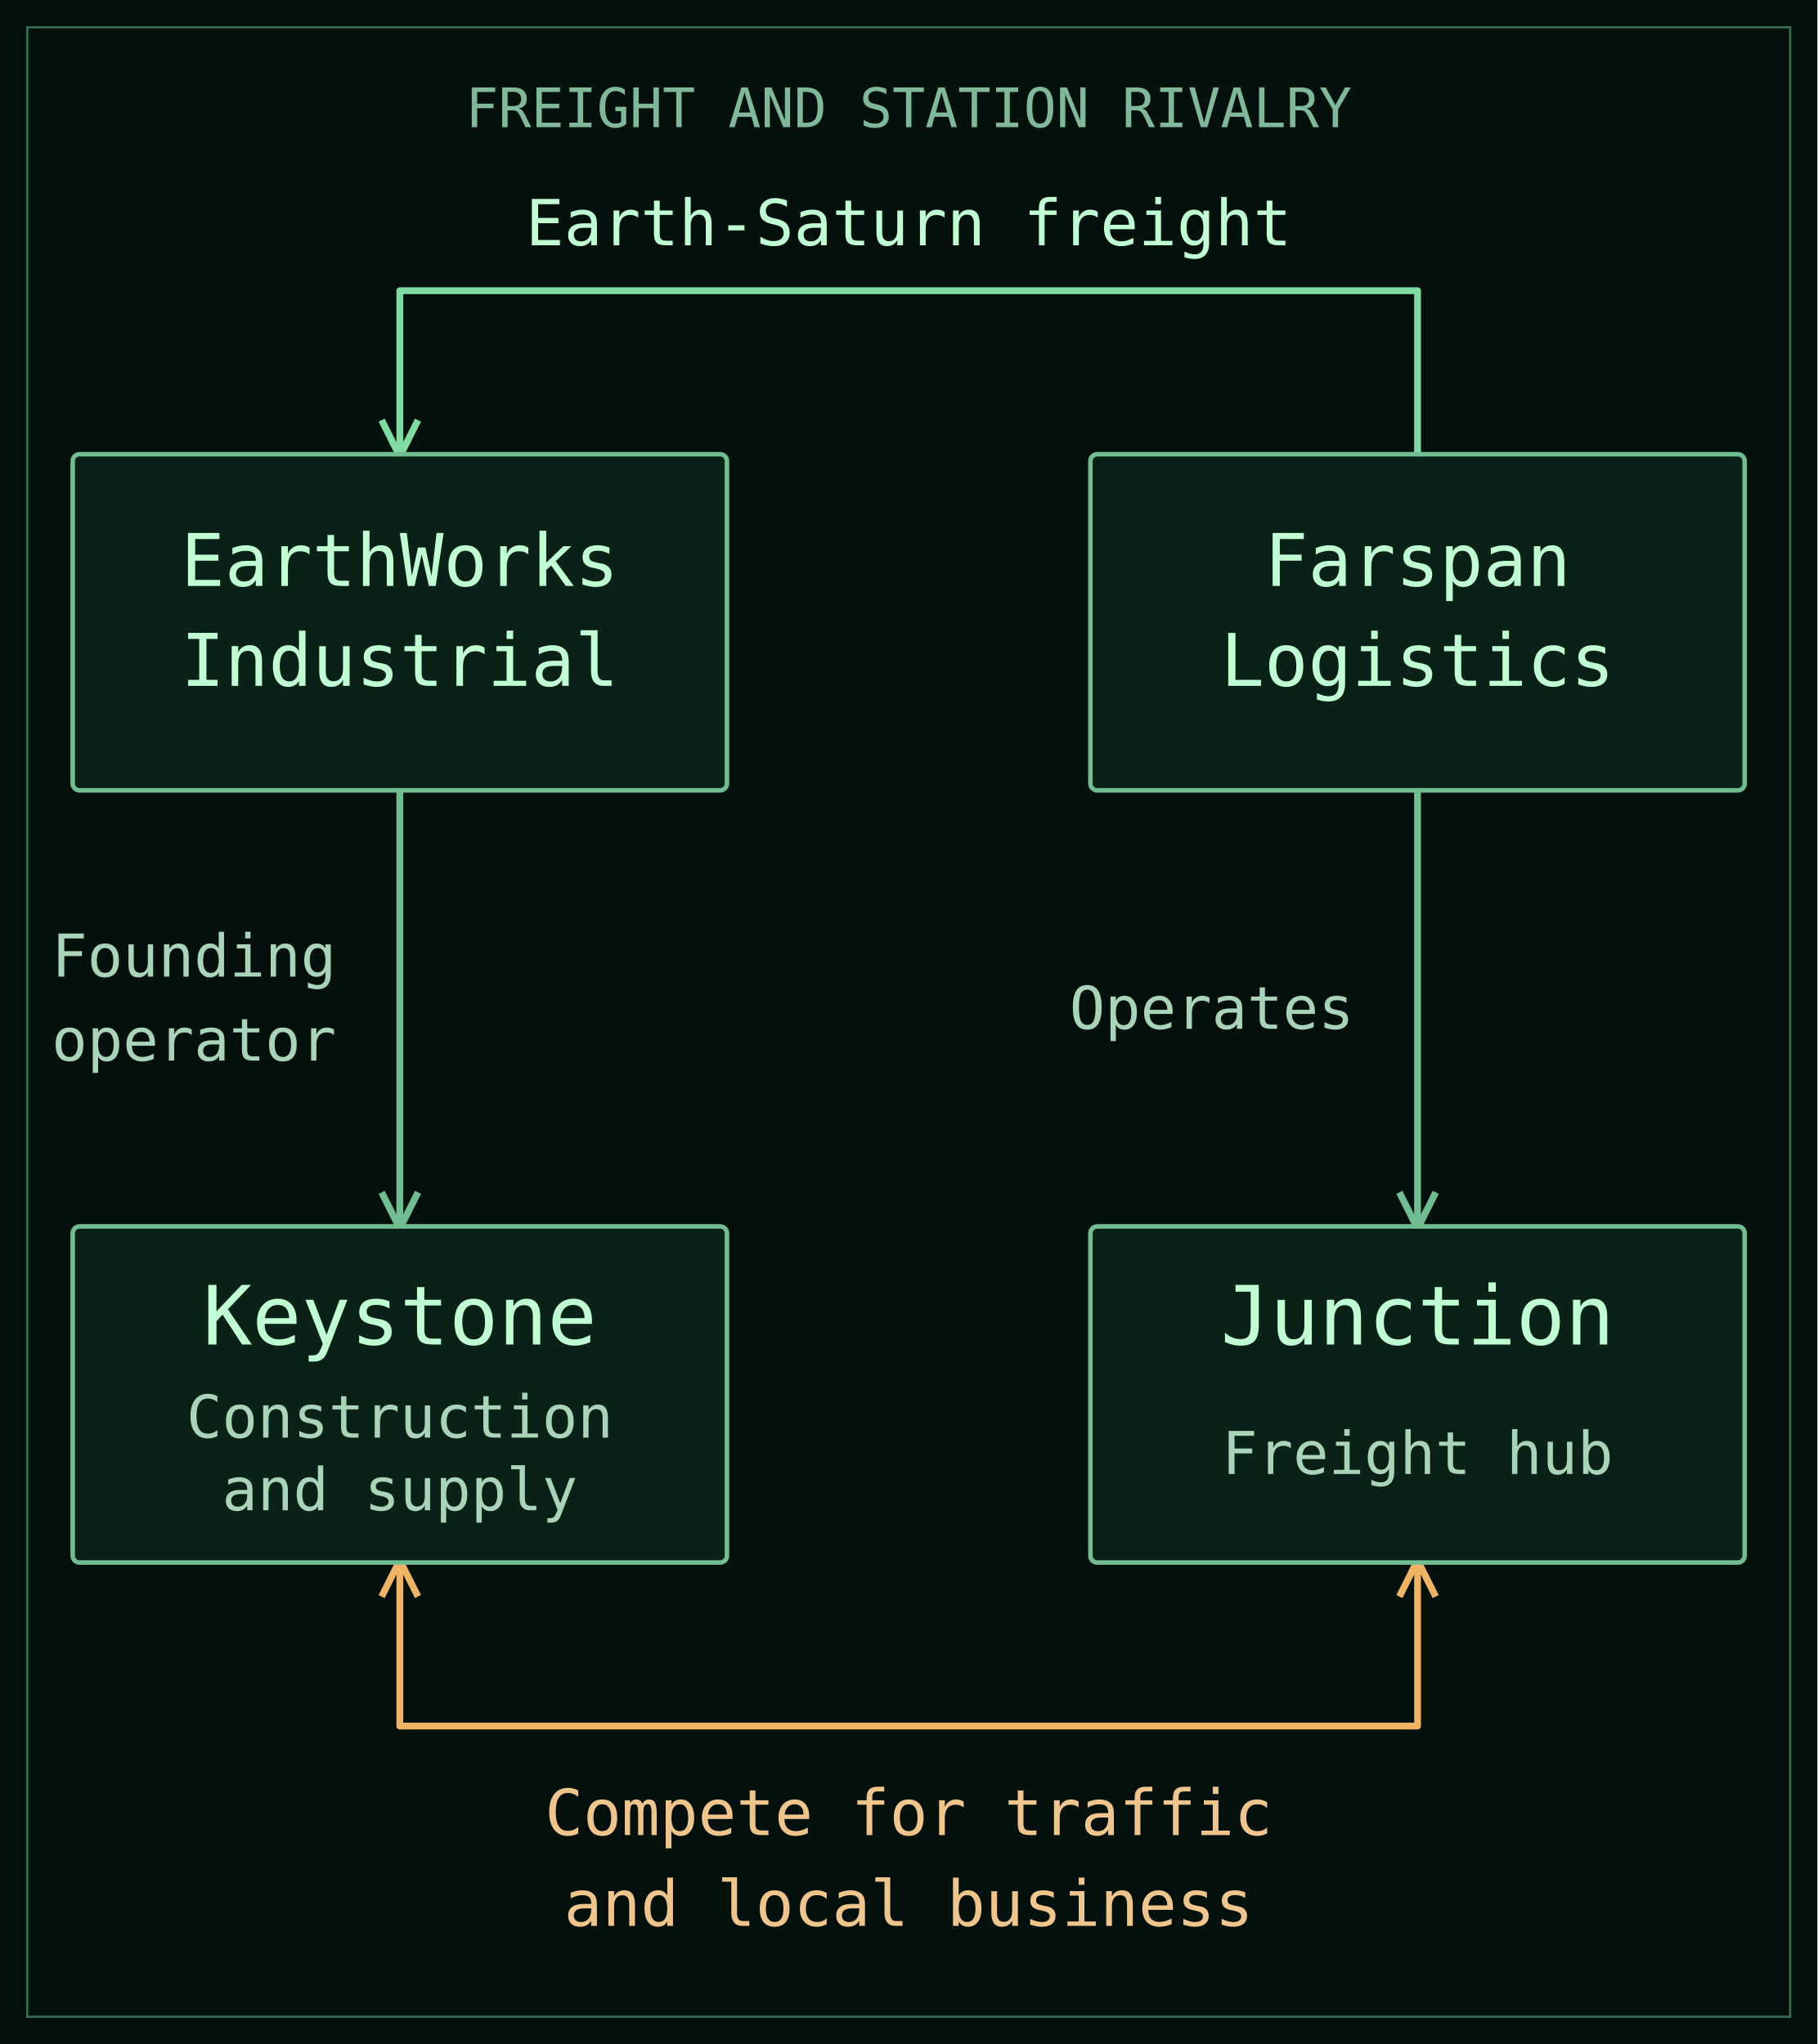
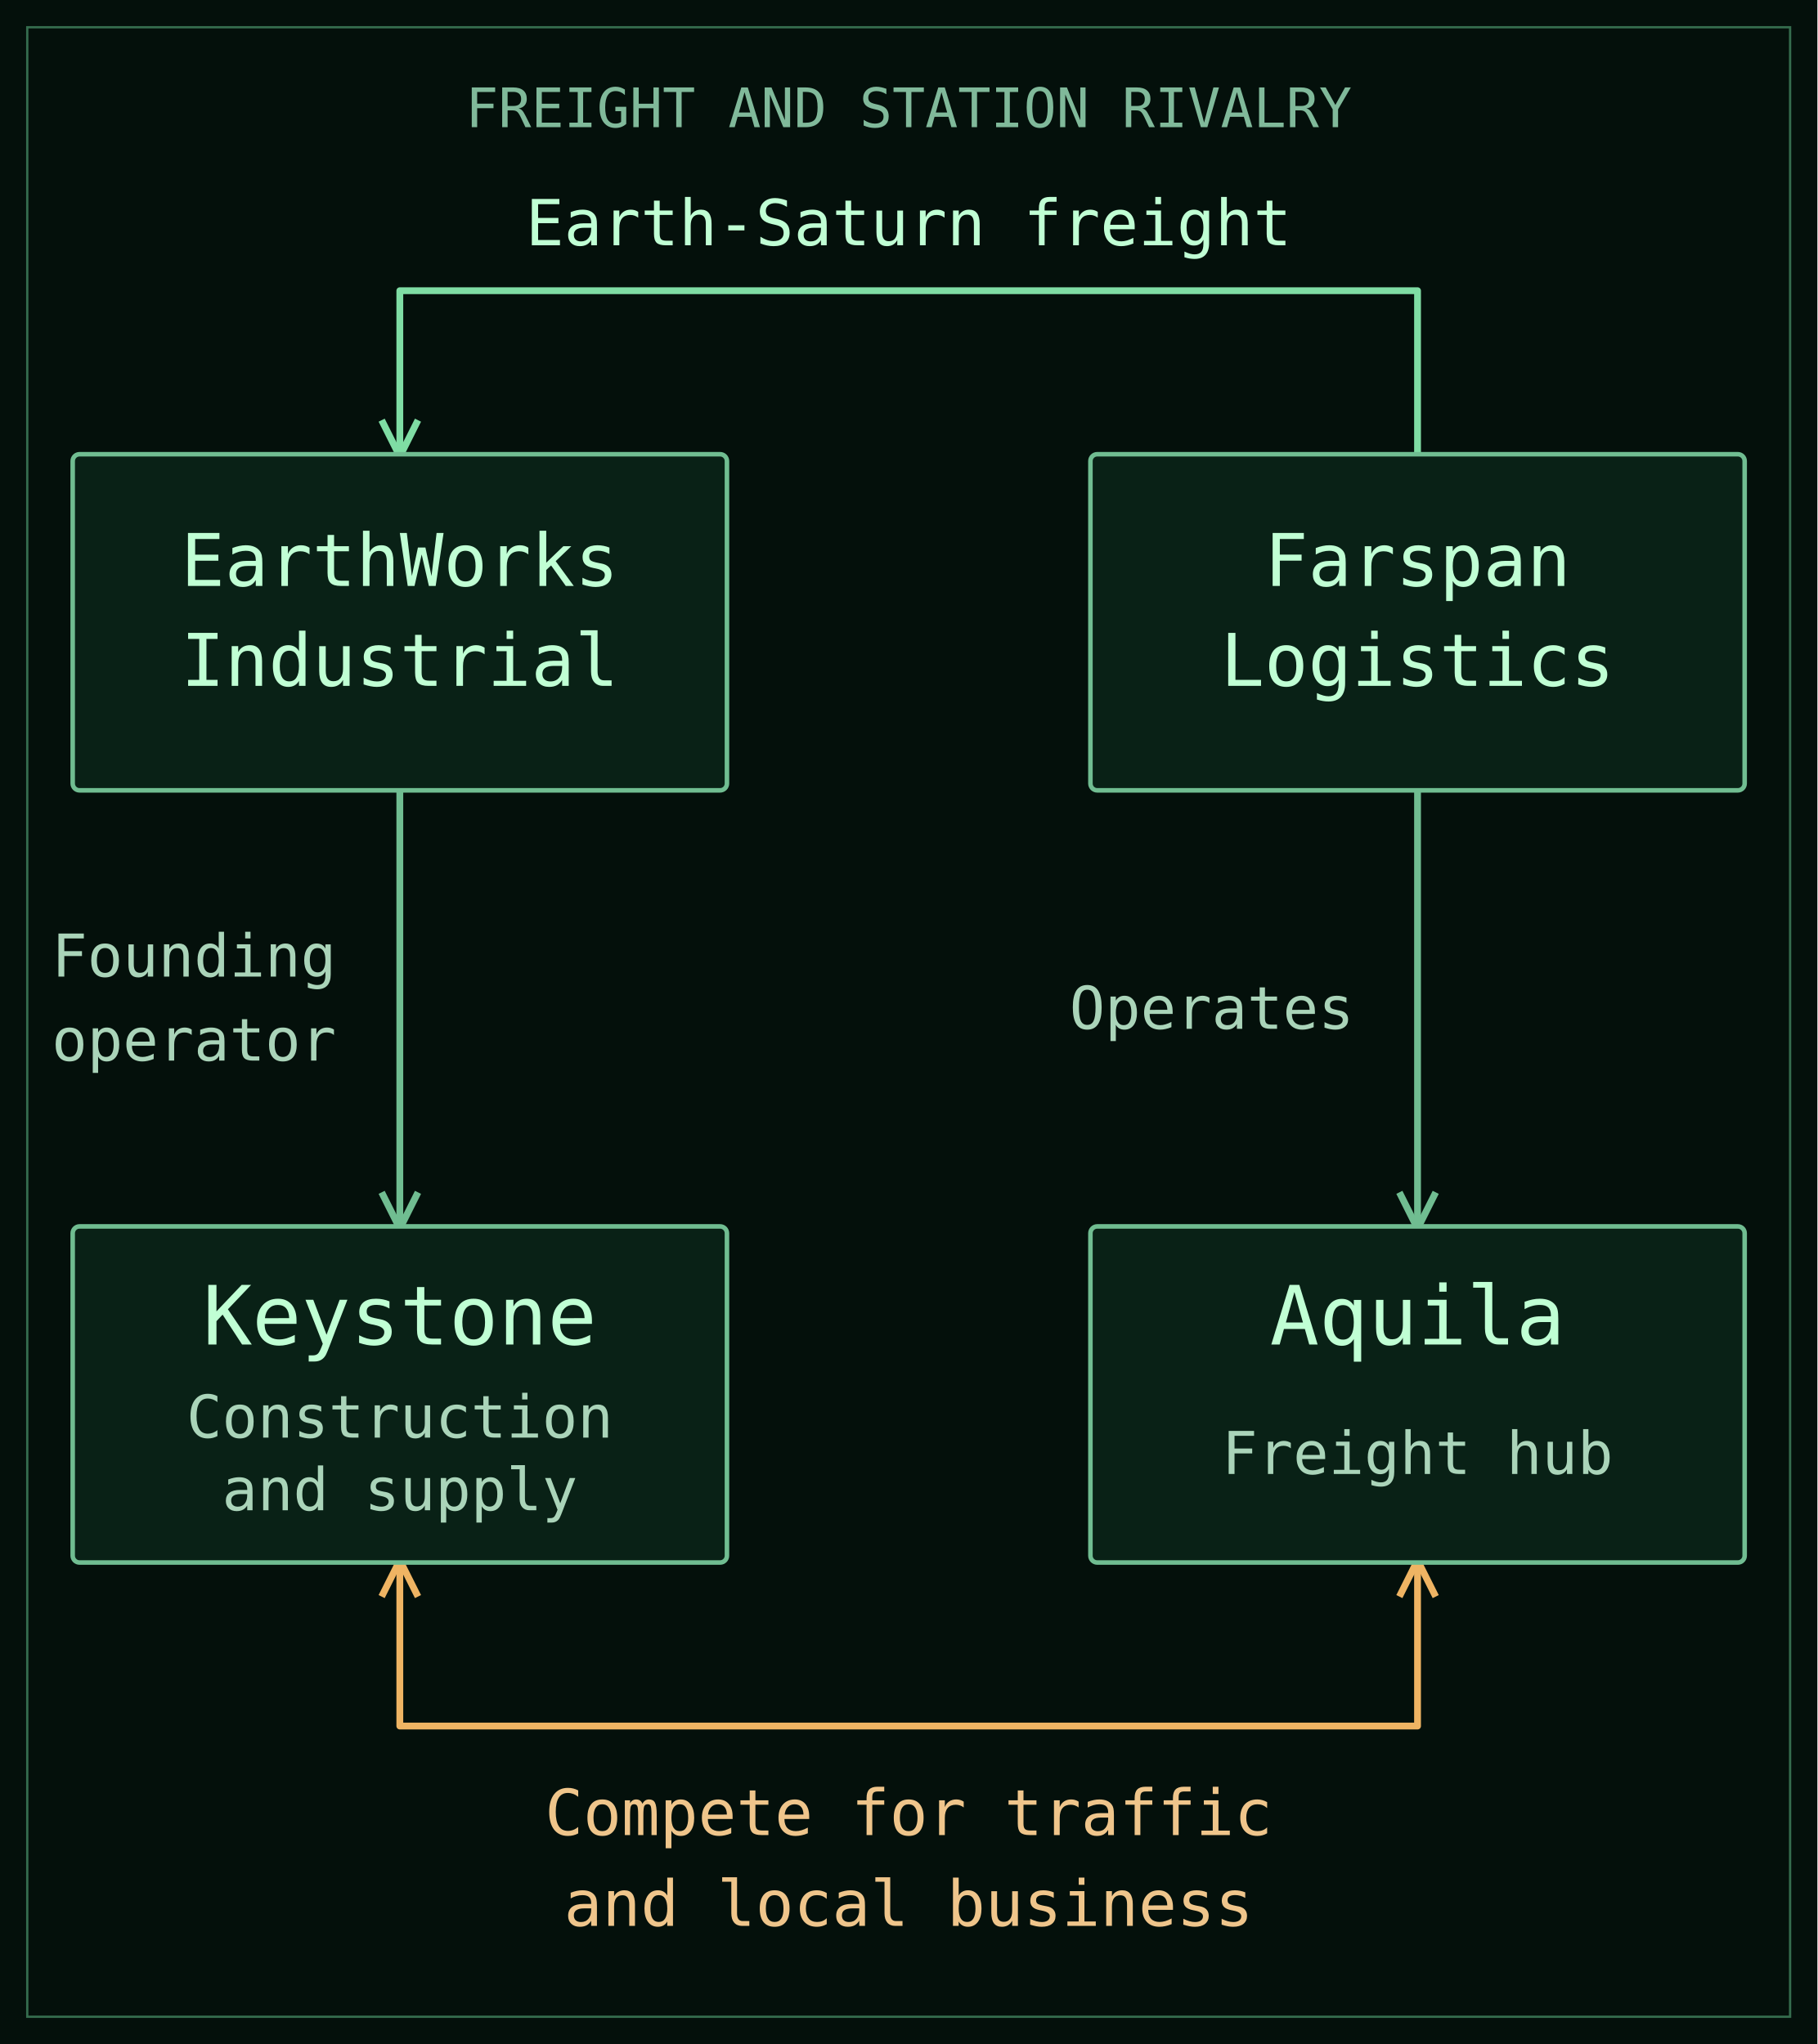
<svg xmlns="http://www.w3.org/2000/svg" width="800" height="900" viewBox="0 0 800 900" role="img" aria-labelledby="title description">
  <defs>
    <marker id="service-arrow" markerWidth="20" markerHeight="20" refX="17" refY="10" orient="auto" markerUnits="userSpaceOnUse">
      <path d="M2 2L18 10L2 18" fill="none" stroke="#7fdda4" stroke-width="3" />
    </marker>
    <marker id="role-arrow" markerWidth="20" markerHeight="20" refX="17" refY="10" orient="auto" markerUnits="userSpaceOnUse">
      <path d="M2 2L18 10L2 18" fill="none" stroke="#70bd91" stroke-width="3" />
    </marker>
    <marker id="rivalry-arrow" markerWidth="20" markerHeight="20" refX="17" refY="10" orient="auto-start-reverse" markerUnits="userSpaceOnUse">
      <path d="M2 2L18 10L2 18" fill="none" stroke="#efb463" stroke-width="3" />
    </marker>
  </defs>
  <rect width="800" height="900" fill="#04100b" />
  <rect x="12" y="12" width="776" height="876" fill="none" stroke="#356d4e" />
  <g fill="none" stroke-width="3" stroke-linejoin="round">
    <path d="M624 200V128H176V200" stroke="#7fdda4" marker-end="url(#service-arrow)" />
    <path d="M176 348V540" stroke="#70bd91" marker-end="url(#role-arrow)" />
    <path d="M624 348V540" stroke="#70bd91" marker-end="url(#role-arrow)" />
    <path d="M176 688V760H624V688" stroke="#efb463" marker-start="url(#rivalry-arrow)" marker-end="url(#rivalry-arrow)" />
  </g>
  <g font-family="DejaVu Sans Mono, monospace" text-anchor="middle">
    <text x="400" y="56" fill="#80b99a" font-size="24">FREIGHT AND STATION RIVALRY</text>
    <text x="400" y="108" fill="#c0ffd4" font-size="28">Earth-Saturn freight</text>
    <g fill="#092116" stroke="#70bd91" stroke-width="2">
      <rect x="32" y="200" width="288" height="148" rx="3" />
      <rect x="480" y="200" width="288" height="148" rx="3" />
      <rect x="32" y="540" width="288" height="148" rx="3" />
      <rect x="480" y="540" width="288" height="148" rx="3" />
    </g>
    <g fill="#c0ffd4" font-size="32">
      <text x="176" y="258">EarthWorks</text>
      <text x="176" y="302">Industrial</text>
      <text x="624" y="258">Farspan</text>
      <text x="624" y="302">Logistics</text>
    </g>
    <g fill="#aad4b9" font-size="26" text-anchor="end">
      <text x="148" y="430">Founding</text>
      <text x="148" y="467">operator</text>
      <text x="596" y="453">Operates</text>
    </g>
    <g fill="#c0ffd4" font-size="36">
      <text x="176" y="592">Keystone</text>
-       <text x="624" y="592">Junction</text>
+       <text x="624" y="592">Aquila</text>
    </g>
    <g fill="#aad4b9" font-size="26">
      <text x="176" y="633">Construction</text>
      <text x="176" y="665">and supply</text>
      <text x="624" y="649">Freight hub</text>
    </g>
    <g fill="#efc58b" font-size="28">
      <text x="400" y="808">Compete for traffic</text>
      <text x="400" y="848">and local business</text>
    </g>
  </g>
</svg>
